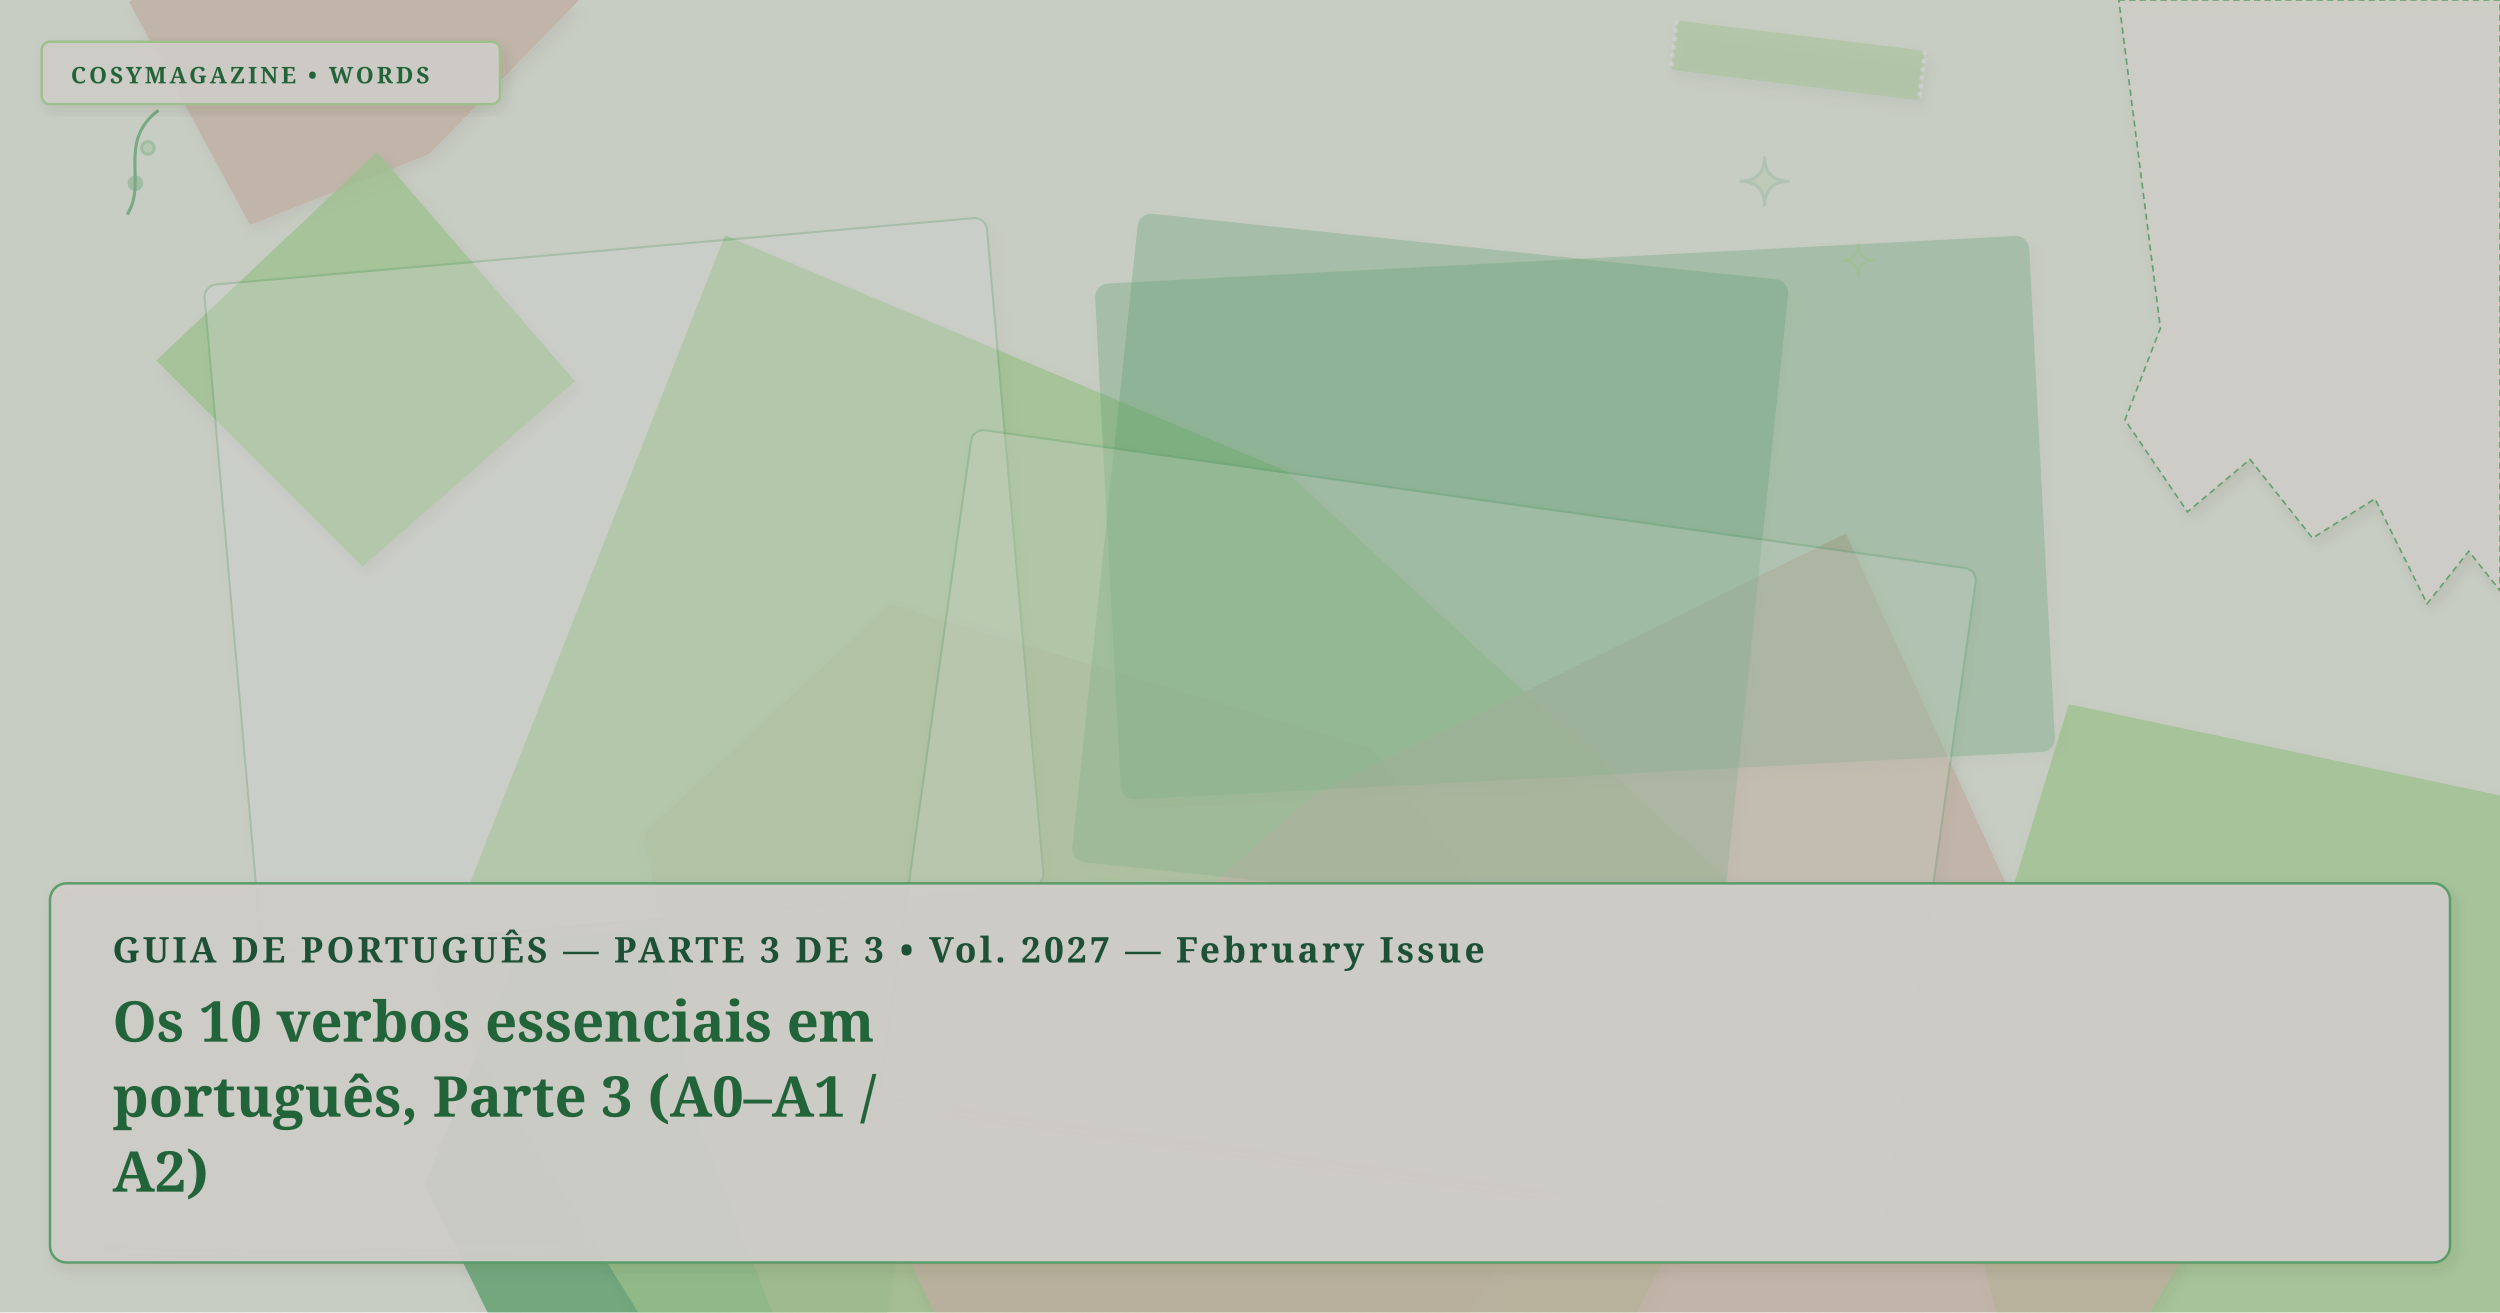
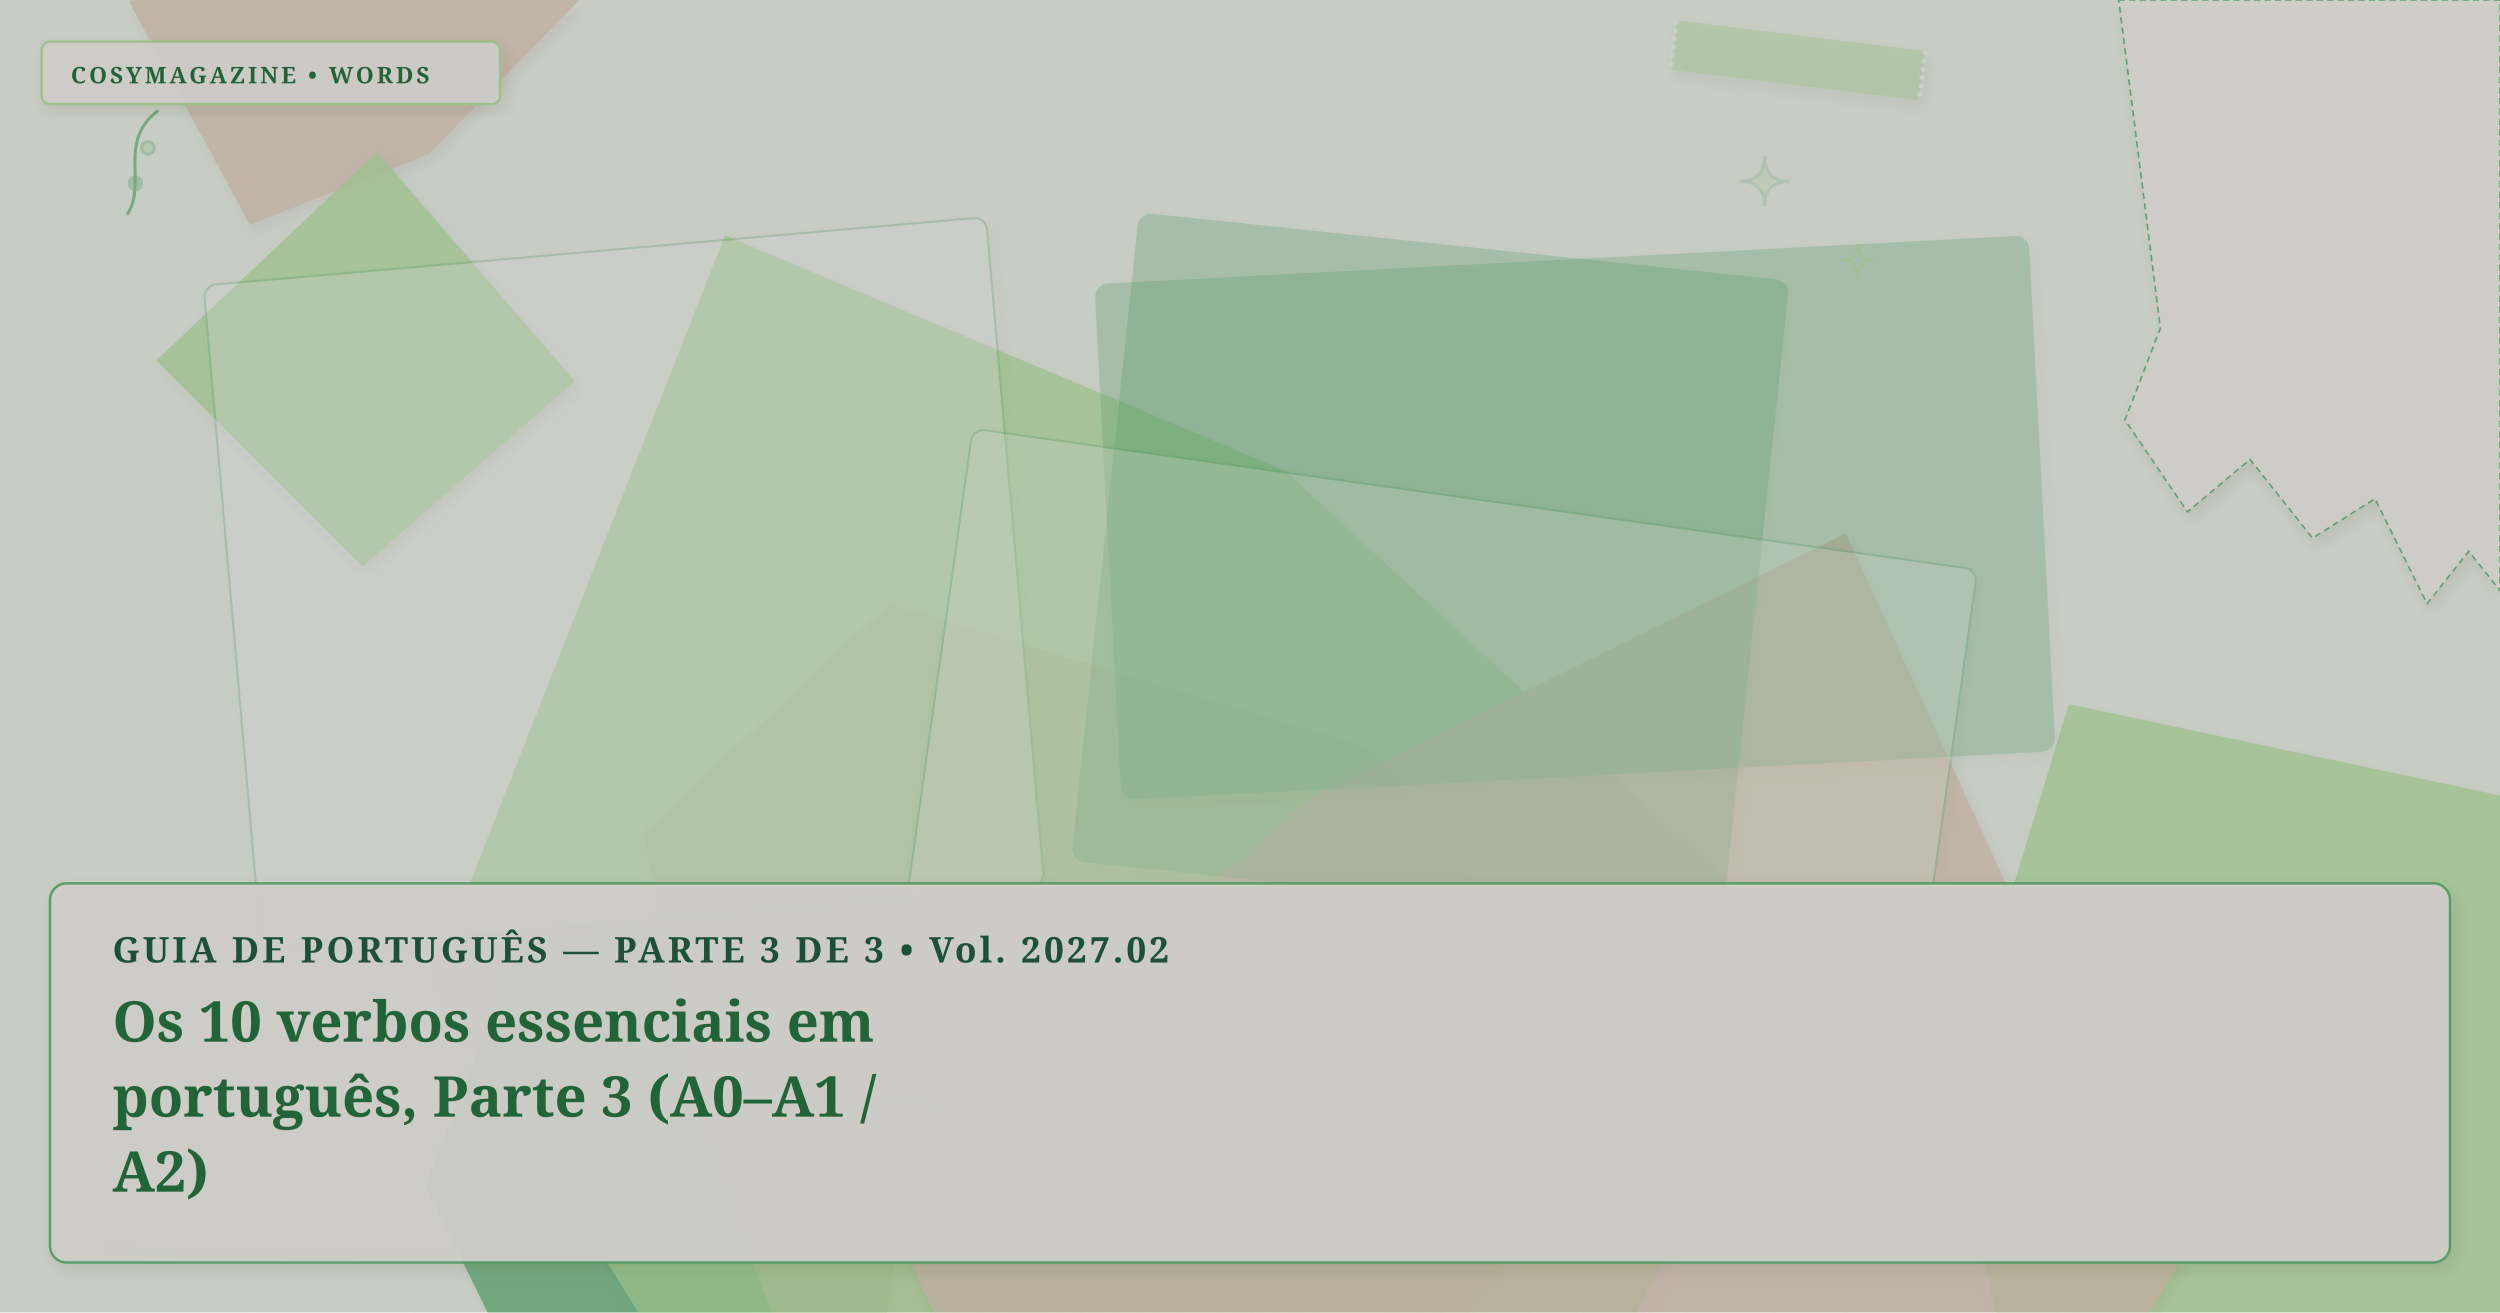
<svg xmlns="http://www.w3.org/2000/svg" viewBox="0 0 1200 630" width="100%" height="100%" preserveAspectRatio="xMidYMid slice" class="cosy-cover-art" data-motif="editorial-stars" data-seed="top-10-verbs-part-3-pt" data-lang="pt">
  <defs>
    <filter id="soft-shadow" x="-20%" y="-20%" width="140%" height="140%">
      <feDropShadow dx="2" dy="3" stdDeviation="3" flood-color="#3C281E" flood-opacity="0.10" />
    </filter>
    <filter id="paper-grain" x="0%" y="0%" width="100%" height="100%">
      <feTurbulence type="fractalNoise" baseFrequency="0.65" numOctaves="3" result="noise" />
      <feColorMatrix type="saturate" values="0" />
      <feComponentTransfer>
        <feFuncA type="linear" slope="0.05" />
      </feComponentTransfer>
      <feBlend mode="multiply" in="SourceGraphic" result="blend" />
    </filter>
  </defs>
  <style>
        @media (prefers-reduced-motion: reduce) {
          .cosy-cover-art * { animation: none !important; transition: none !important; }
        }
      </style>
  <rect width="1200" height="630" fill="#f4faef" />
  <polygon points="280,-2 206,74 120,108 62,1 129,-60 208,-69" fill="#E8D2C2" opacity="0.75" style="filter: drop-shadow(2px 3px 3px rgba(60,40,30,0.08));" />
  <polygon points="276,183 174,272 75,173 181,73" fill="#bee9aa" opacity="0.75" style="filter: drop-shadow(2px 3px 3px rgba(60,40,30,0.08));" />
  <polygon points="1409,549 1244,793 989,754 934,532 993,338 1286,400" fill="#bee9aa" opacity="0.75" style="filter: drop-shadow(2px 3px 3px rgba(60,40,30,0.08));" />
  <polygon points="443,527 413,707 272,707 204,569 250,452 424,433" fill="#6bbd7f" opacity="0.75" style="filter: drop-shadow(2px 3px 3px rgba(60,40,30,0.08));" />
  <polygon points="775,510 652,723 418,751 334,536 309,400 427,290 658,359" fill="#E8D2C2" opacity="0.75" style="filter: drop-shadow(2px 3px 3px rgba(60,40,30,0.08));" />
  <polygon points="873,463 716,763 389,762 207,471 348,113 617,226" fill="#bee9aa" opacity="0.75" style="filter: drop-shadow(2px 3px 3px rgba(60,40,30,0.08));" />
  <polygon points="1046,606 900,855 545,832 419,568 630,382 886,256" fill="#E8D2C2" opacity="0.75" style="filter: drop-shadow(2px 3px 3px rgba(60,40,30,0.08));" />
  <g transform="rotate(-5 299.5 281)">
    <rect x="111" y="120" width="377" height="322" rx="6" fill="#FFFFFF" opacity="0.3" stroke="#6bbd7f" stroke-width="1" filter="url(#soft-shadow)" />
  </g>
  <g transform="rotate(6 686.5 274)">
    <rect x="530" y="118" width="313" height="312" rx="6" fill="#6bbd7f" opacity="0.3" stroke="#6bbd7f" stroke-width="1" filter="url(#soft-shadow)" />
  </g>
  <g transform="rotate(-3 756 248.5)">
    <rect x="532" y="125" width="448" height="247" rx="6" fill="#6bbd7f" opacity="0.3" stroke="#6bbd7f" stroke-width="1" filter="url(#soft-shadow)" />
  </g>
  <g transform="rotate(8 685.5 400)">
    <rect x="442" y="238" width="487" height="324" rx="6" fill="#f4faef" opacity="0.3" stroke="#6bbd7f" stroke-width="1" filter="url(#soft-shadow)" />
  </g>
  <g class="cover-torn-paper" filter="url(#soft-shadow)">
    <polygon points="1017,0 1200,0 1200,283.5 1185,264.6 1165,289.8 1140,239.4 1110,258.3 1080,220.5 1050,245.7 1020,201.6 1037,157.5 1017,0" fill="#FCF9F2" opacity="0.9" stroke="#6bbd7f" stroke-width="0.8" stroke-dasharray="3 2" />
  </g>
  <g transform="rotate(7 863 29)" filter="url(#soft-shadow)">
    <rect x="803" y="17" width="120" height="24" rx="2" fill="#bee9aa" opacity="0.45" />
    <line x1="803" y1="17" x2="803" y2="41" stroke="#FFFFFF" stroke-width="2" stroke-dasharray="2 2" opacity="0.7" />
    <line x1="923" y1="17" x2="923" y2="41" stroke="#FFFFFF" stroke-width="2" stroke-dasharray="2 2" opacity="0.7" />
  </g>
  <g class="cover-tiny-doodles" stroke="#6bbd7f" stroke-width="1.5" fill="none" opacity="0.7">
    <path d="M 847 75 Q 847 87 859 87 Q 847 87 847 99 Q 847 87 835 87 Q 847 87 847 75 Z" fill="#bee9aa" opacity="0.3" />
    <path d="M 892 117 Q 892 125 900 125 Q 892 125 892 133 Q 892 125 884 125 Q 892 125 892 117 Z" stroke="#bee9aa" stroke-width="1" />
    <path d="M 61 103 C 71 88, 56 68, 76 53" />
    <circle cx="65" cy="88" r="3" fill="#6bbd7f" opacity="0.5" />
    <circle cx="71" cy="71" r="3" fill="#bee9aa" opacity="0.5" />
  </g>
  <g class="cover-sketchy-underline">
    <path d="M 51 599 Q 166 603 280 597" stroke="#bee9aa" stroke-width="2.5" stroke-linecap="round" fill="none" opacity="0.75" />
    <path d="M 61 602 Q 166 606 270 601" stroke="#6bbd7f" stroke-width="1.5" stroke-linecap="round" fill="none" opacity="0.5" />
  </g>
  <g class="cover-masthead-label" filter="url(#soft-shadow)">
    <rect x="20" y="20" width="220" height="30" rx="4" fill="#FCF9F2" opacity="0.95" stroke="#bee9aa" stroke-width="1.2" />
    <text x="34" y="40" fill="#2c7a45" font-family="Fraunces, 'Lora', Georgia, serif" font-size="11" font-weight="bold" letter-spacing="1.4">COSYMAGAZINE • WORDS</text>
  </g>
  <g class="cover-text-overlay" filter="url(#soft-shadow)">
    <rect class="cover-overlay-box" x="24" y="424" width="1152" height="182" rx="8" fill="#FCF9F2" opacity="0.96" stroke="#6bbd7f" stroke-width="1.2" />
-     <text x="54" y="462" fill="#246342" font-family="Fraunces, 'Lora', Georgia, serif" font-size="17" font-weight="bold" letter-spacing="1.5">GUIA DE PORTUGUÊS — PARTE 3 DE 3 • Vol. 2027 — February Issue</text>
+     <text x="54" y="462" fill="#246342" font-family="Fraunces, 'Lora', Georgia, serif" font-size="17" font-weight="bold" letter-spacing="1.5">GUIA DE PORTUGUÊS — PARTE 3 DE 3 • Vol. 2027.02</text>
    <text x="54" y="500" fill="#2c7a45" font-family="Fraunces, 'Lora', Georgia, serif" font-size="27" font-weight="bold">Os 10 verbos essenciais em</text>
    <text x="54" y="536" fill="#2c7a45" font-family="Fraunces, 'Lora', Georgia, serif" font-size="27" font-weight="bold">português, Parte 3 (A0–A1 /</text>
    <text x="54" y="572" fill="#2c7a45" font-family="Fraunces, 'Lora', Georgia, serif" font-size="27" font-weight="bold">A2)</text>
  </g>
  <rect width="1200" height="630" filter="url(#paper-grain)" opacity="0.18" pointer-events="none" />
</svg>
